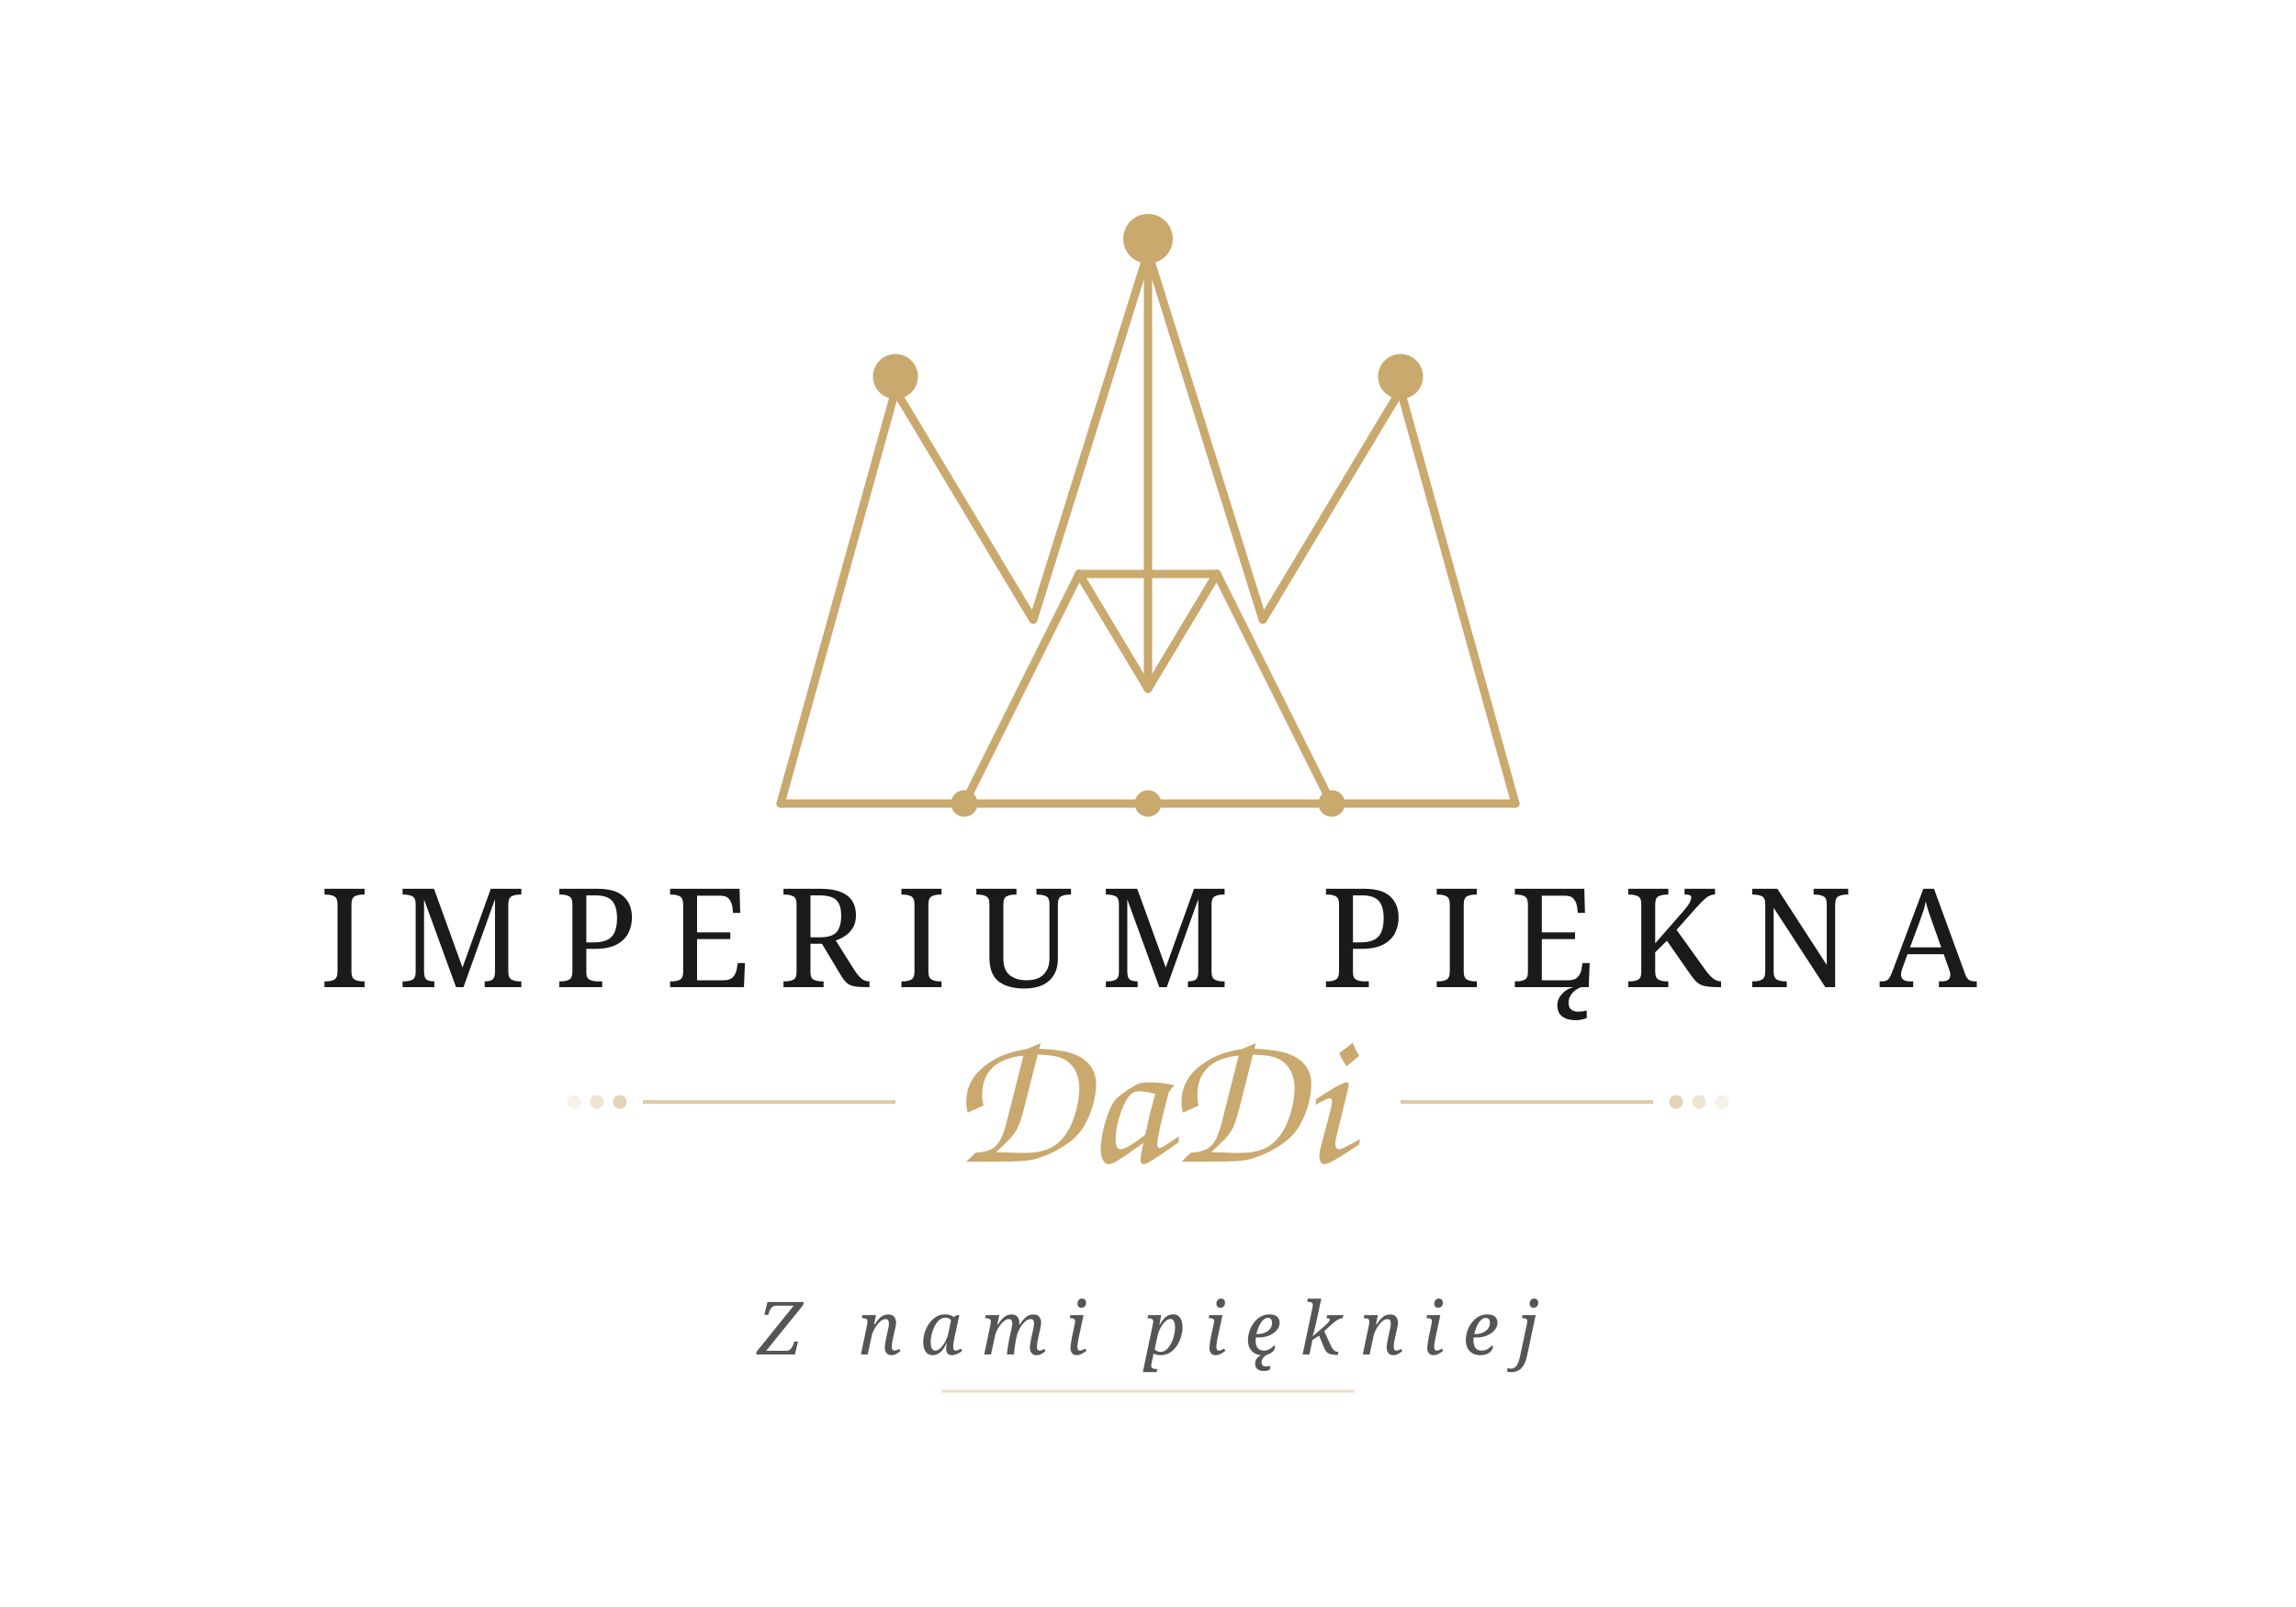
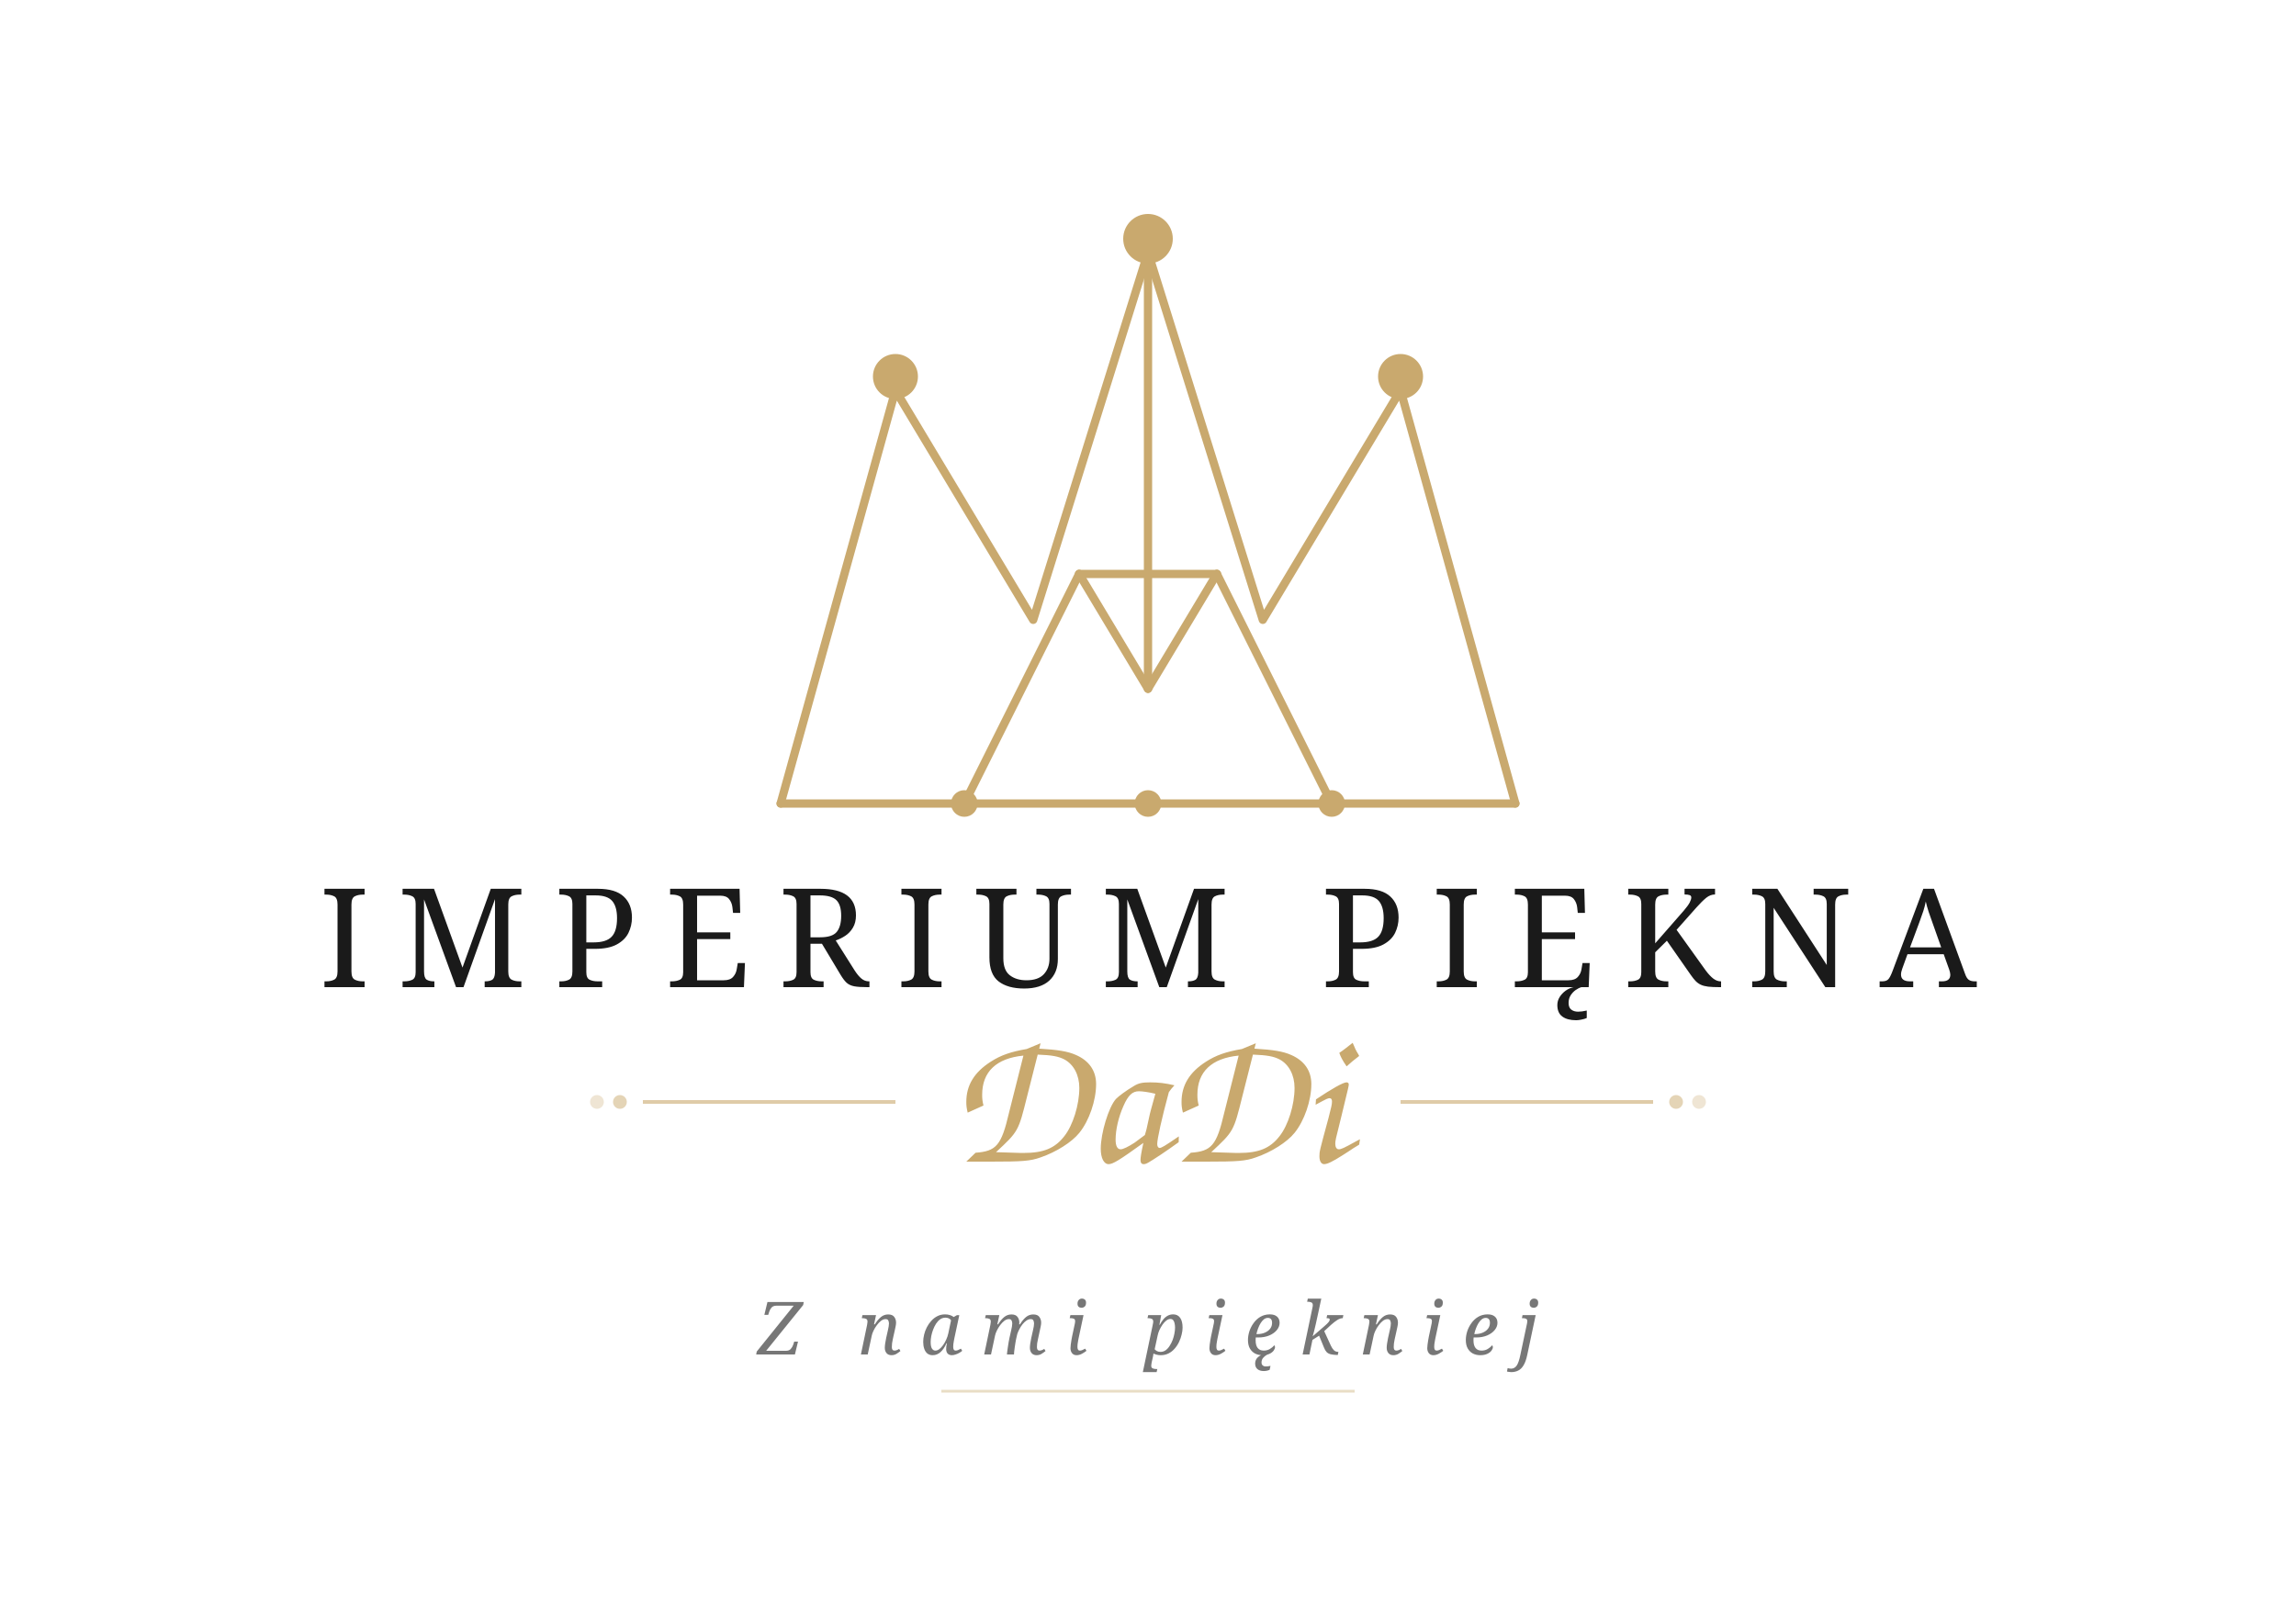
<svg xmlns="http://www.w3.org/2000/svg" viewBox="0 0 500 350" fill="none">
  <g stroke="#c9a96e" stroke-width="1.8" stroke-linecap="round" stroke-linejoin="round">
    <path d="M170,175 L195,85 L225,135 L250,55 L275,135 L305,85 L330,175" />
    <line x1="170" y1="175" x2="330" y2="175" />
    <line x1="210" y1="175" x2="235" y2="125" />
    <line x1="235" y1="125" x2="250" y2="150" />
    <line x1="250" y1="150" x2="265" y2="125" />
    <line x1="265" y1="125" x2="290" y2="175" />
    <line x1="235" y1="125" x2="265" y2="125" />
    <line x1="250" y1="55" x2="250" y2="150" />
    <circle cx="195" cy="82" r="4" fill="#c9a96e" />
    <circle cx="250" cy="52" r="4.5" fill="#c9a96e" />
    <circle cx="305" cy="82" r="4" fill="#c9a96e" />
    <circle cx="210" cy="175" r="2" fill="#c9a96e" />
    <circle cx="250" cy="175" r="2" fill="#c9a96e" />
    <circle cx="290" cy="175" r="2" fill="#c9a96e" />
  </g>
-   <text x="250" y="215" text-anchor="middle" font-family="'Cormorant Garamond', 'Georgia', serif" font-size="30" font-weight="500" letter-spacing="6" fill="#1a1a1a">IMPERIUM PIĘKNA</text>
+   <text x="250" y="215" text-anchor="middle" font-family="'Cormorant Garamond','Georgia',serif" font-size="30" font-weight="500" letter-spacing="6" fill="#1a1a1a">IMPERIUM PIĘKNA</text>
  <line x1="140" y1="240" x2="195" y2="240" stroke="#c9a96e" stroke-width="0.8" opacity="0.6" />
  <line x1="305" y1="240" x2="360" y2="240" stroke="#c9a96e" stroke-width="0.8" opacity="0.6" />
  <circle cx="135" cy="240" r="1.5" fill="#c9a96e" opacity="0.5" />
  <circle cx="130" cy="240" r="1.5" fill="#c9a96e" opacity="0.3" />
-   <circle cx="125" cy="240" r="1.5" fill="#c9a96e" opacity="0.15" />
  <circle cx="365" cy="240" r="1.5" fill="#c9a96e" opacity="0.5" />
  <circle cx="370" cy="240" r="1.5" fill="#c9a96e" opacity="0.3" />
-   <circle cx="375" cy="240" r="1.5" fill="#c9a96e" opacity="0.15" />
-   <text x="250" y="253" text-anchor="middle" font-family="'Dancing Script', 'Brush Script MT', cursive" font-size="42" font-weight="500" fill="#c9a96e">DaDi</text>
-   <text x="250" y="295" text-anchor="middle" font-family="'Cormorant Garamond', 'Georgia', serif" font-size="16" font-weight="300" letter-spacing="4" fill="#555555" font-style="italic">Z nami piękniej</text>
+   <text x="250" y="253" text-anchor="middle" font-family="'Dancing Script',cursive" font-size="42" font-weight="500" fill="#c9a96e">DaDi</text>
+   <text x="250" y="295" text-anchor="middle" font-family="'Cormorant Garamond','Georgia',serif" font-size="16" font-weight="300" letter-spacing="4" fill="#777" font-style="italic">Z nami piękniej</text>
  <line x1="205" y1="303" x2="295" y2="303" stroke="#c9a96e" stroke-width="0.6" opacity="0.4" />
</svg>
